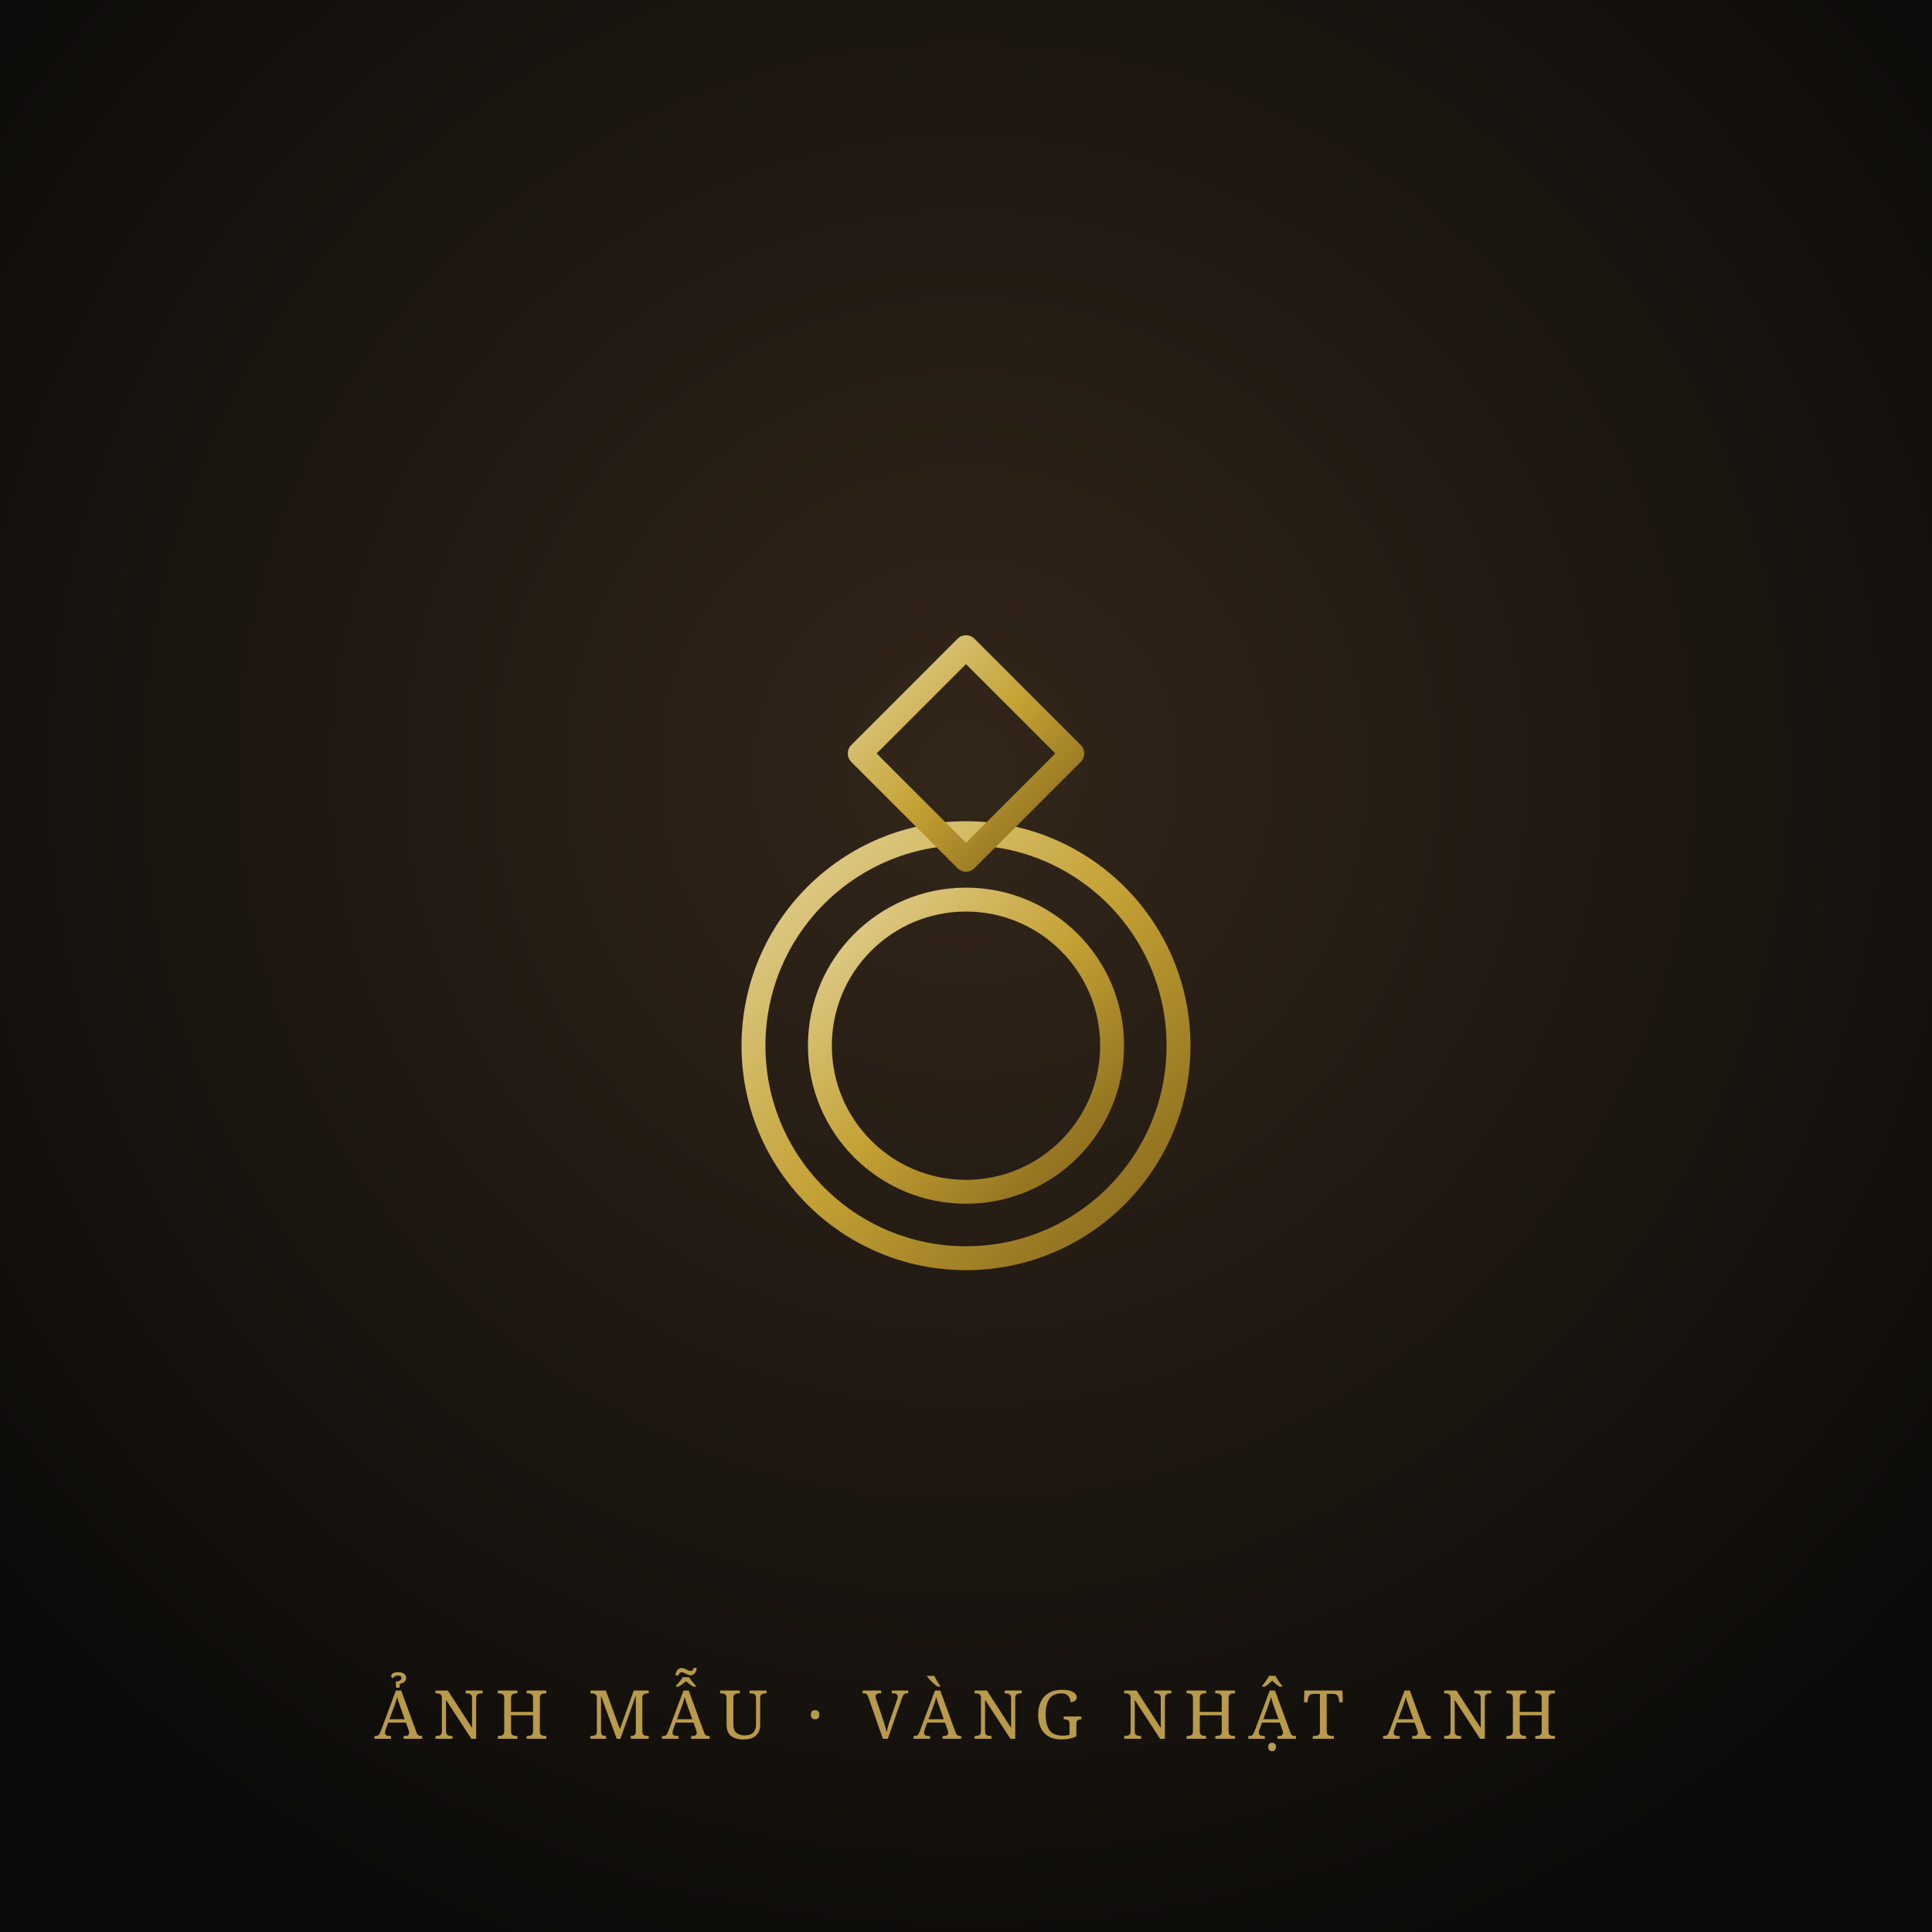
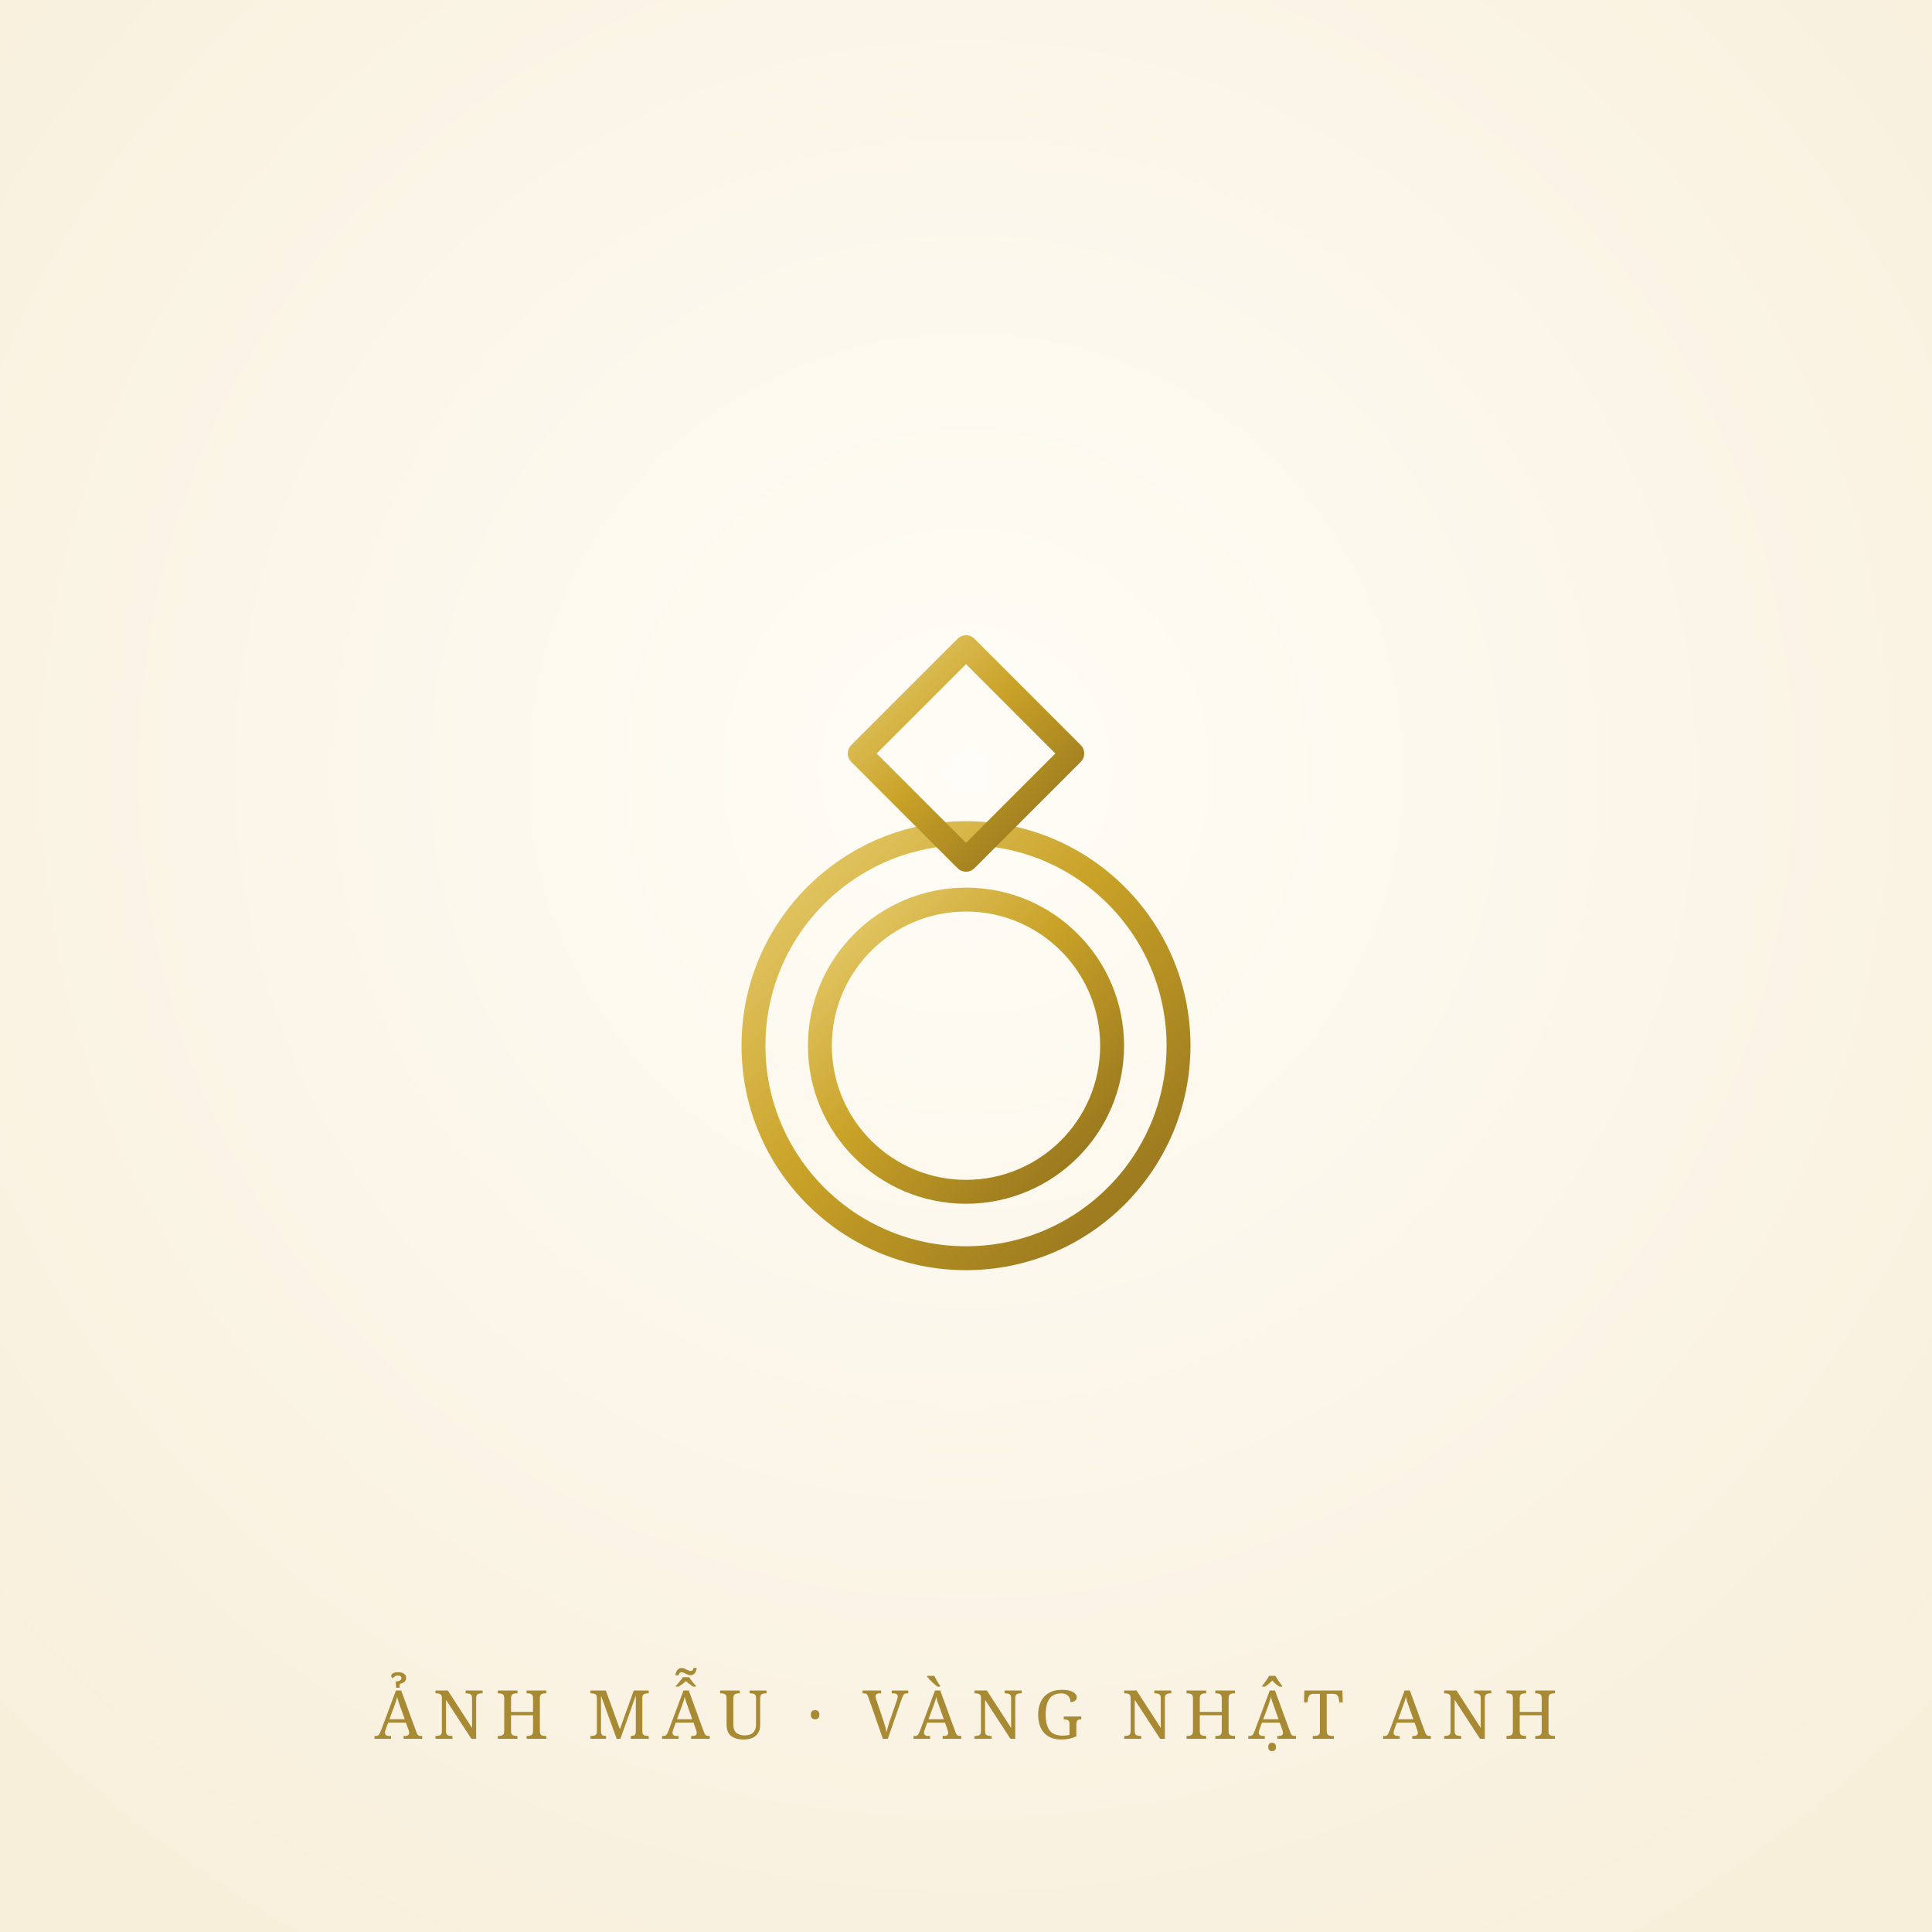
<svg xmlns="http://www.w3.org/2000/svg" viewBox="0 0 900 900">
  <defs>
-     <radialGradient id="g" cx="50%" cy="40%" r="65%">
-       <stop offset="0%" stop-color="#33261a" />
-       <stop offset="100%" stop-color="#0c0b09" />
+     <radialGradient id="g" cx="50%" cy="40%" r="70%">
+       <stop offset="0%" stop-color="#fffdf7" />
+       <stop offset="100%" stop-color="#f8efdb" />
    </radialGradient>
    <linearGradient id="gold" x1="0" y1="0" x2="1" y2="1">
-       <stop offset="0%" stop-color="#F7E7A8" />
-       <stop offset="50%" stop-color="#D4AF37" />
-       <stop offset="100%" stop-color="#8C6A1B" />
+       <stop offset="0%" stop-color="#e9cf74" />
+       <stop offset="45%" stop-color="#c9a227" />
+       <stop offset="100%" stop-color="#8f6f1c" />
    </linearGradient>
  </defs>
  <rect width="900" height="900" fill="url(#g)" />
-   <g transform="translate(252.0,252.0) scale(6.1875)" fill="none" stroke="url(#gold)" stroke-width="1.8" stroke-linecap="round" stroke-linejoin="round" opacity="0.9">
+   <g transform="translate(252.0,252.0) scale(6.1875)" fill="none" stroke="url(#gold)" stroke-width="1.8" stroke-linecap="round" stroke-linejoin="round">
    <circle cx="32" cy="38" r="16" />
    <circle cx="32" cy="38" r="11" />
    <path d="M24 16l8-8 8 8-8 8z" />
    <path d="M28 16h8" />
  </g>
-   <text x="450.0" y="810.0" text-anchor="middle" font-family="Georgia, serif" font-size="31.5" letter-spacing="5" fill="#B99A4A">ẢNH MẪU · VÀNG NHẬT ANH</text>
+   <text x="450.0" y="810.0" text-anchor="middle" font-family="Georgia, serif" font-size="31.5" letter-spacing="5" fill="#a88a35">ẢNH MẪU · VÀNG NHẬT ANH</text>
</svg>
